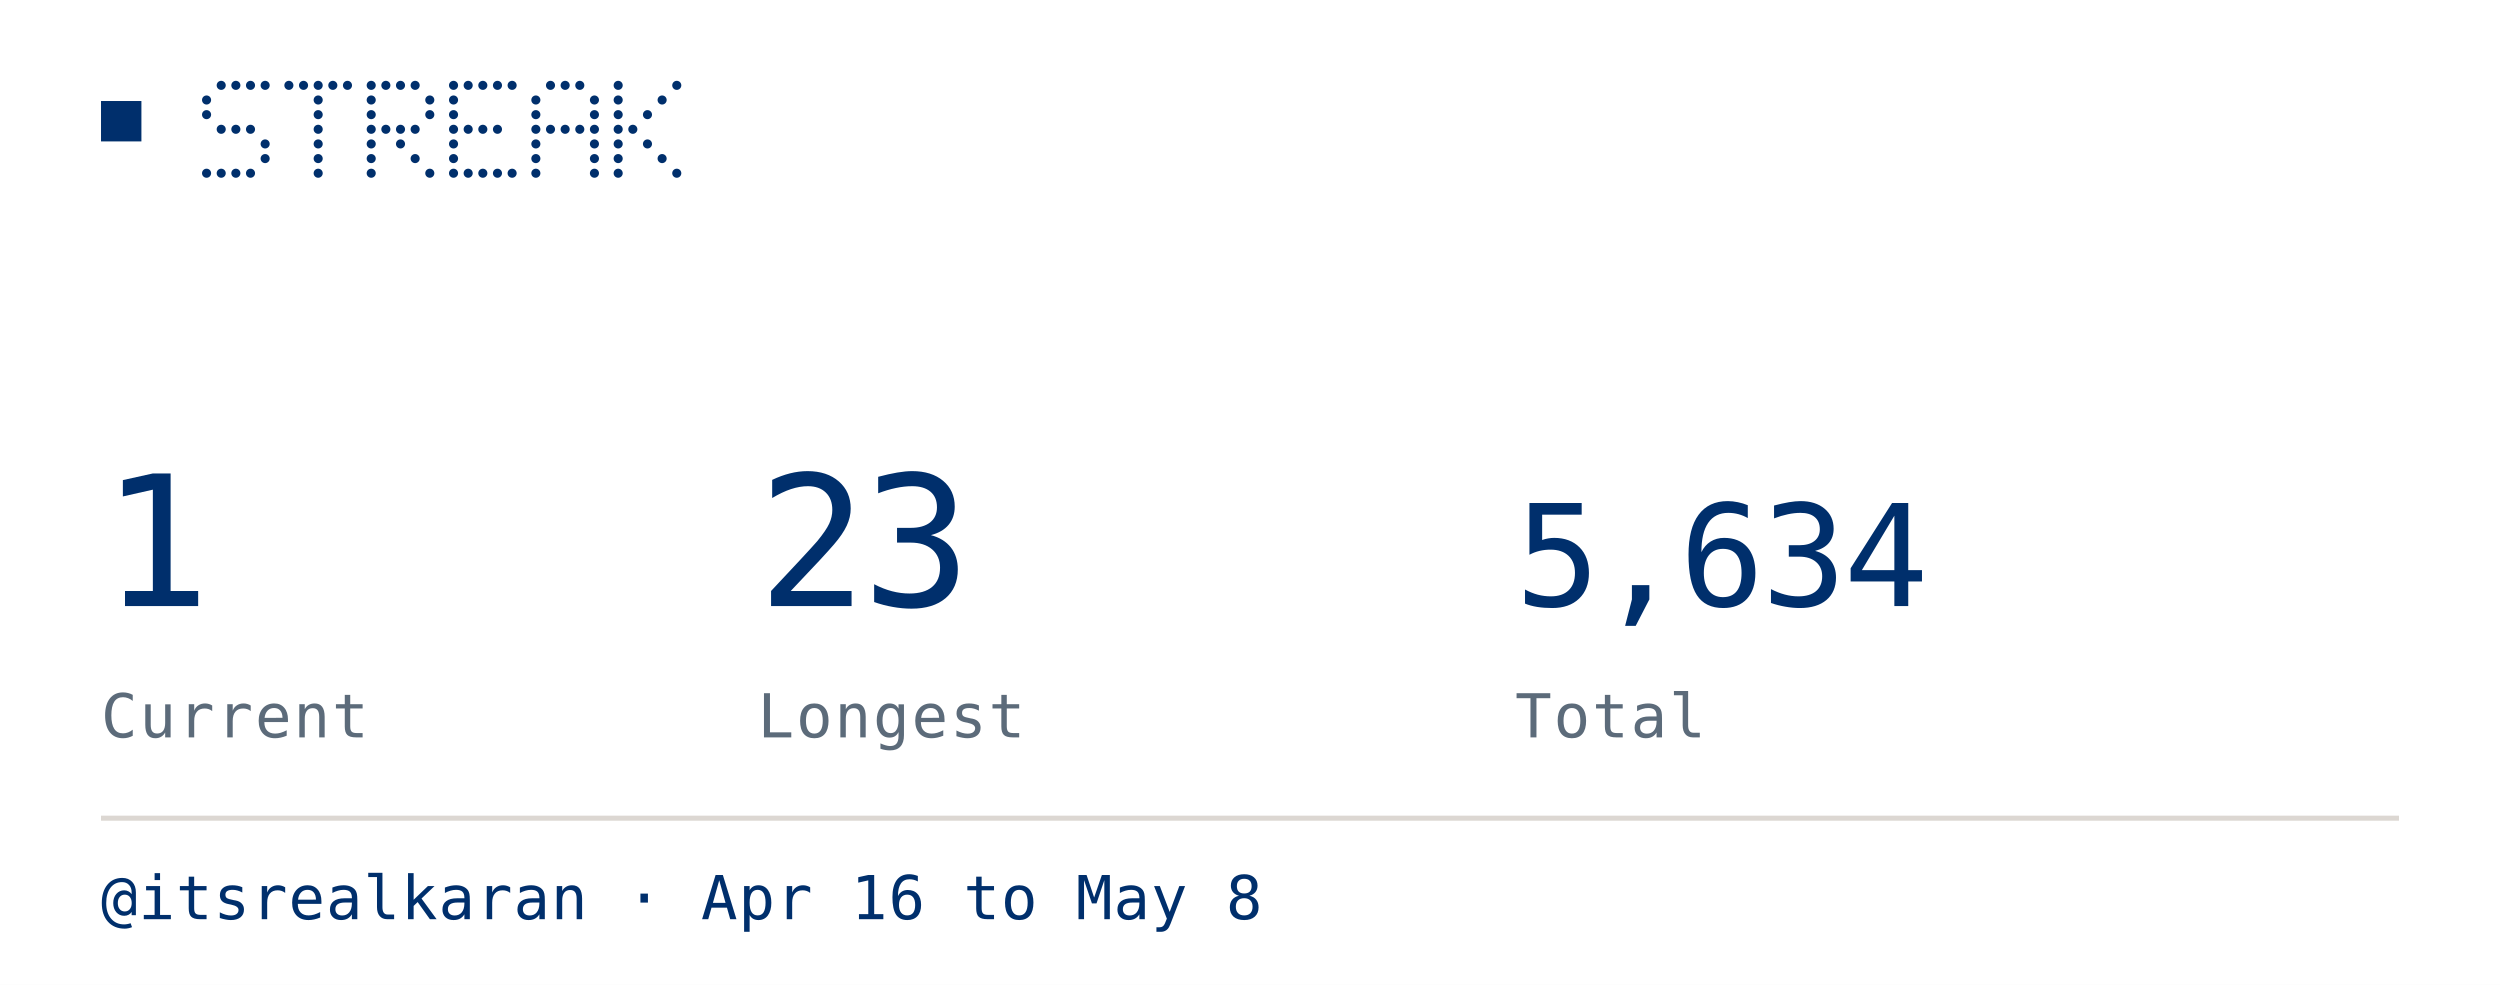
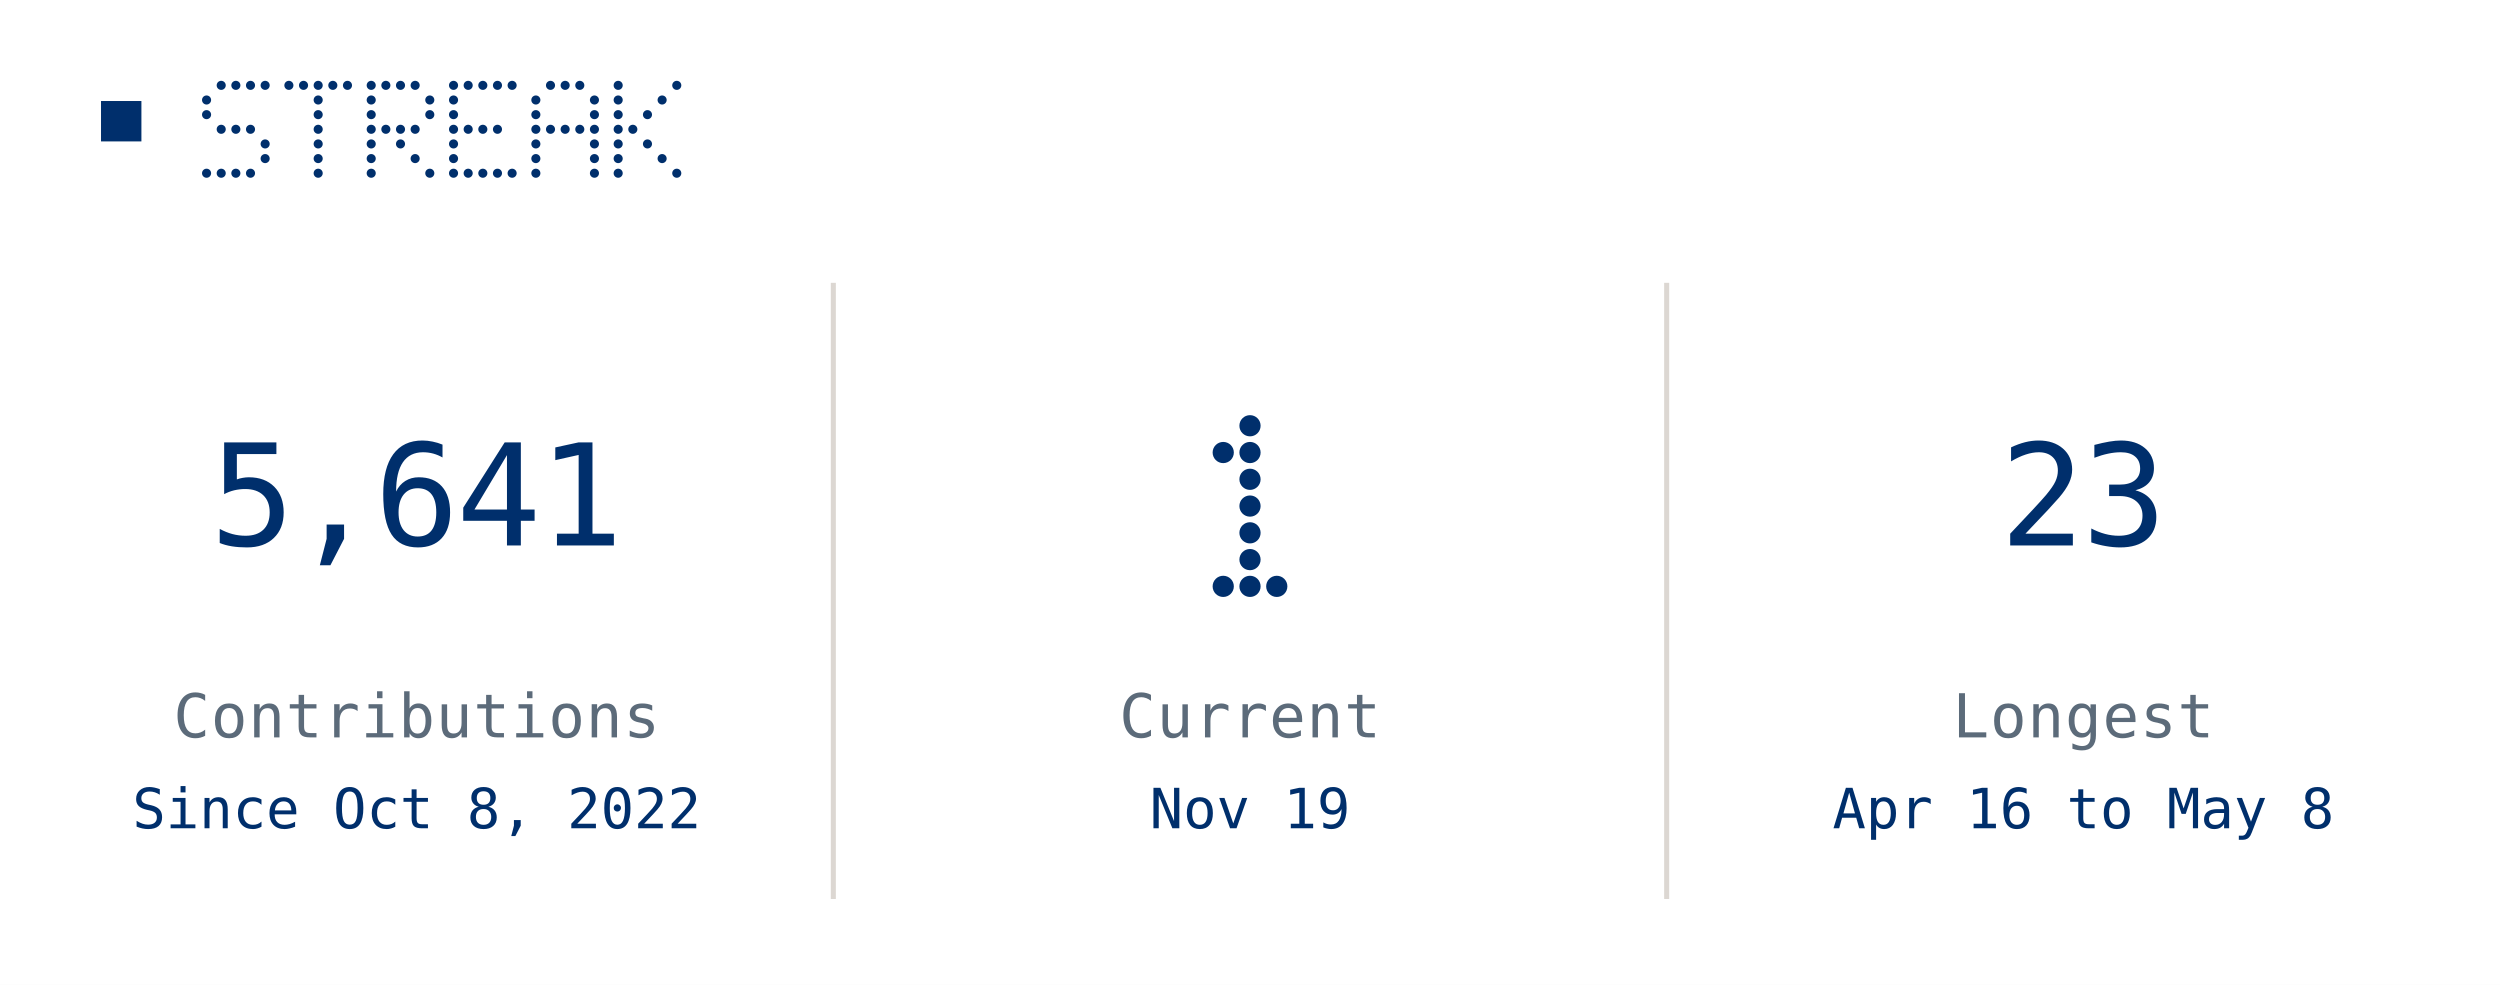
<svg xmlns="http://www.w3.org/2000/svg" width="495" height="195" viewBox="0 0 495 195" role="img">
  <rect width="495" height="195" fill="#FFFFFF" />
  <rect x="20" y="20" width="8" height="8" fill="#002F6C" />
  <circle cx="43.8" cy="16.9" r="0.90" fill="#002F6C" />
  <circle cx="46.7" cy="16.9" r="0.90" fill="#002F6C" />
  <circle cx="49.6" cy="16.9" r="0.90" fill="#002F6C" />
  <circle cx="52.5" cy="16.9" r="0.90" fill="#002F6C" />
  <circle cx="40.9" cy="19.8" r="0.90" fill="#002F6C" />
  <circle cx="40.9" cy="22.7" r="0.90" fill="#002F6C" />
  <circle cx="43.8" cy="25.6" r="0.90" fill="#002F6C" />
  <circle cx="46.7" cy="25.6" r="0.90" fill="#002F6C" />
  <circle cx="49.6" cy="25.6" r="0.90" fill="#002F6C" />
  <circle cx="52.5" cy="28.5" r="0.90" fill="#002F6C" />
  <circle cx="52.5" cy="31.4" r="0.90" fill="#002F6C" />
  <circle cx="40.9" cy="34.3" r="0.90" fill="#002F6C" />
  <circle cx="43.8" cy="34.3" r="0.90" fill="#002F6C" />
  <circle cx="46.7" cy="34.3" r="0.90" fill="#002F6C" />
  <circle cx="49.6" cy="34.3" r="0.90" fill="#002F6C" />
  <circle cx="57.2" cy="16.9" r="0.90" fill="#002F6C" />
  <circle cx="60.1" cy="16.9" r="0.90" fill="#002F6C" />
  <circle cx="63.0" cy="16.9" r="0.90" fill="#002F6C" />
  <circle cx="65.9" cy="16.9" r="0.90" fill="#002F6C" />
  <circle cx="68.8" cy="16.9" r="0.90" fill="#002F6C" />
  <circle cx="63.0" cy="19.8" r="0.90" fill="#002F6C" />
  <circle cx="63.0" cy="22.7" r="0.90" fill="#002F6C" />
  <circle cx="63.0" cy="25.6" r="0.90" fill="#002F6C" />
  <circle cx="63.0" cy="28.5" r="0.90" fill="#002F6C" />
  <circle cx="63.0" cy="31.4" r="0.90" fill="#002F6C" />
  <circle cx="63.0" cy="34.3" r="0.90" fill="#002F6C" />
  <circle cx="73.5" cy="16.9" r="0.90" fill="#002F6C" />
  <circle cx="76.4" cy="16.9" r="0.90" fill="#002F6C" />
  <circle cx="79.3" cy="16.9" r="0.90" fill="#002F6C" />
  <circle cx="82.2" cy="16.9" r="0.90" fill="#002F6C" />
  <circle cx="73.5" cy="19.8" r="0.90" fill="#002F6C" />
  <circle cx="85.1" cy="19.8" r="0.90" fill="#002F6C" />
  <circle cx="73.5" cy="22.7" r="0.90" fill="#002F6C" />
  <circle cx="85.1" cy="22.7" r="0.90" fill="#002F6C" />
  <circle cx="73.5" cy="25.6" r="0.90" fill="#002F6C" />
  <circle cx="76.4" cy="25.6" r="0.90" fill="#002F6C" />
  <circle cx="79.3" cy="25.6" r="0.90" fill="#002F6C" />
  <circle cx="82.2" cy="25.6" r="0.90" fill="#002F6C" />
  <circle cx="73.5" cy="28.5" r="0.90" fill="#002F6C" />
  <circle cx="79.3" cy="28.5" r="0.90" fill="#002F6C" />
  <circle cx="73.5" cy="31.4" r="0.90" fill="#002F6C" />
  <circle cx="82.2" cy="31.4" r="0.90" fill="#002F6C" />
  <circle cx="73.5" cy="34.3" r="0.90" fill="#002F6C" />
  <circle cx="85.1" cy="34.3" r="0.90" fill="#002F6C" />
  <circle cx="89.8" cy="16.9" r="0.90" fill="#002F6C" />
  <circle cx="92.7" cy="16.9" r="0.90" fill="#002F6C" />
  <circle cx="95.6" cy="16.9" r="0.90" fill="#002F6C" />
  <circle cx="98.5" cy="16.9" r="0.90" fill="#002F6C" />
  <circle cx="101.4" cy="16.9" r="0.90" fill="#002F6C" />
  <circle cx="89.8" cy="19.8" r="0.90" fill="#002F6C" />
  <circle cx="89.8" cy="22.7" r="0.90" fill="#002F6C" />
  <circle cx="89.8" cy="25.6" r="0.90" fill="#002F6C" />
  <circle cx="92.7" cy="25.6" r="0.90" fill="#002F6C" />
  <circle cx="95.6" cy="25.6" r="0.90" fill="#002F6C" />
  <circle cx="98.5" cy="25.6" r="0.90" fill="#002F6C" />
  <circle cx="89.8" cy="28.5" r="0.90" fill="#002F6C" />
  <circle cx="89.8" cy="31.4" r="0.90" fill="#002F6C" />
  <circle cx="89.8" cy="34.3" r="0.90" fill="#002F6C" />
  <circle cx="92.7" cy="34.3" r="0.90" fill="#002F6C" />
  <circle cx="95.6" cy="34.3" r="0.90" fill="#002F6C" />
  <circle cx="98.5" cy="34.3" r="0.90" fill="#002F6C" />
  <circle cx="101.4" cy="34.3" r="0.90" fill="#002F6C" />
  <circle cx="109.0" cy="16.9" r="0.90" fill="#002F6C" />
  <circle cx="111.9" cy="16.9" r="0.90" fill="#002F6C" />
  <circle cx="114.8" cy="16.9" r="0.90" fill="#002F6C" />
  <circle cx="106.1" cy="19.8" r="0.90" fill="#002F6C" />
  <circle cx="117.7" cy="19.8" r="0.90" fill="#002F6C" />
  <circle cx="106.1" cy="22.7" r="0.90" fill="#002F6C" />
  <circle cx="117.7" cy="22.7" r="0.90" fill="#002F6C" />
  <circle cx="106.1" cy="25.6" r="0.90" fill="#002F6C" />
  <circle cx="109.0" cy="25.6" r="0.90" fill="#002F6C" />
  <circle cx="111.9" cy="25.6" r="0.90" fill="#002F6C" />
  <circle cx="114.8" cy="25.6" r="0.90" fill="#002F6C" />
  <circle cx="117.7" cy="25.6" r="0.90" fill="#002F6C" />
  <circle cx="106.1" cy="28.5" r="0.90" fill="#002F6C" />
  <circle cx="117.7" cy="28.5" r="0.90" fill="#002F6C" />
  <circle cx="106.1" cy="31.4" r="0.90" fill="#002F6C" />
  <circle cx="117.7" cy="31.4" r="0.90" fill="#002F6C" />
  <circle cx="106.1" cy="34.3" r="0.90" fill="#002F6C" />
  <circle cx="117.7" cy="34.3" r="0.90" fill="#002F6C" />
  <circle cx="122.4" cy="16.9" r="0.90" fill="#002F6C" />
  <circle cx="134.0" cy="16.9" r="0.90" fill="#002F6C" />
  <circle cx="122.4" cy="19.8" r="0.90" fill="#002F6C" />
  <circle cx="131.1" cy="19.8" r="0.90" fill="#002F6C" />
  <circle cx="122.4" cy="22.7" r="0.90" fill="#002F6C" />
  <circle cx="128.2" cy="22.7" r="0.90" fill="#002F6C" />
  <circle cx="122.4" cy="25.6" r="0.90" fill="#002F6C" />
  <circle cx="125.3" cy="25.6" r="0.90" fill="#002F6C" />
  <circle cx="122.4" cy="28.5" r="0.90" fill="#002F6C" />
  <circle cx="128.2" cy="28.5" r="0.90" fill="#002F6C" />
  <circle cx="122.4" cy="31.4" r="0.90" fill="#002F6C" />
  <circle cx="131.1" cy="31.4" r="0.90" fill="#002F6C" />
  <circle cx="122.4" cy="34.3" r="0.90" fill="#002F6C" />
  <circle cx="134.0" cy="34.3" r="0.90" fill="#002F6C" />
-   <text x="20" y="120" fill="#002F6C" font-family="ui-monospace, Geist Mono, monospace" font-size="36" letter-spacing="-1" dominant-baseline="auto">1</text>
-   <text x="150" y="120" fill="#002F6C" font-family="ui-monospace, Geist Mono, monospace" font-size="36" letter-spacing="-1" dominant-baseline="auto">23</text>
-   <text x="300" y="120" fill="#002F6C" font-family="ui-monospace, Geist Mono, monospace" font-size="28" letter-spacing="-0.6" dominant-baseline="auto">5,634</text>
-   <text x="20" y="146" fill="#5C6B7A" font-family="ui-monospace, Geist Mono, monospace" font-size="12" letter-spacing="0.4" dominant-baseline="auto">Current</text>
-   <text x="150" y="146" fill="#5C6B7A" font-family="ui-monospace, Geist Mono, monospace" font-size="12" letter-spacing="0.4" dominant-baseline="auto">Longest</text>
-   <text x="300" y="146" fill="#5C6B7A" font-family="ui-monospace, Geist Mono, monospace" font-size="12" letter-spacing="0.4" dominant-baseline="auto">Total</text>
-   <line x1="20" y1="162" x2="475" y2="162" stroke="#DCD7D2" />
-   <text x="20" y="182" fill="#002F6C" font-family="ui-monospace, Geist Mono, monospace" font-size="12" letter-spacing="0.2" dominant-baseline="auto">@itsrealkaran · Apr 16 to May 8</text>
+   <line x1="165.0" y1="56" x2="165.0" y2="178" stroke="#DCD7D2" />
+   <line x1="330.0" y1="56" x2="330.0" y2="178" stroke="#DCD7D2" />
+   <text x="82.5" y="108" fill="#002F6C" text-anchor="middle" font-family="ui-monospace, Geist Mono, monospace" font-size="28" letter-spacing="-0.6" dominant-baseline="auto">5,641</text>
+   <text x="82.5" y="146" fill="#5C6B7A" text-anchor="middle" font-family="ui-monospace, Geist Mono, monospace" font-size="12" letter-spacing="0.2" dominant-baseline="auto">Contributions</text>
+   <text x="82.5" y="164" fill="#002F6C" text-anchor="middle" font-family="ui-monospace, Geist Mono, monospace" font-size="11" letter-spacing="0" dominant-baseline="auto">Since Oct 8, 2022</text>
+   <circle cx="247.5" cy="84.3" r="2.10" fill="#002F6C" />
+   <circle cx="242.2" cy="89.6" r="2.10" fill="#002F6C" />
+   <circle cx="247.5" cy="89.6" r="2.10" fill="#002F6C" />
+   <circle cx="247.5" cy="94.9" r="2.10" fill="#002F6C" />
+   <circle cx="247.5" cy="100.2" r="2.10" fill="#002F6C" />
+   <circle cx="247.5" cy="105.5" r="2.10" fill="#002F6C" />
+   <circle cx="247.5" cy="110.8" r="2.10" fill="#002F6C" />
+   <circle cx="242.2" cy="116.1" r="2.10" fill="#002F6C" />
+   <circle cx="247.5" cy="116.1" r="2.10" fill="#002F6C" />
+   <circle cx="252.8" cy="116.1" r="2.10" fill="#002F6C" />
+   <text x="247.5" y="146" fill="#5C6B7A" text-anchor="middle" font-family="ui-monospace, Geist Mono, monospace" font-size="12" letter-spacing="0.2" dominant-baseline="auto">Current</text>
+   <text x="247.5" y="164" fill="#002F6C" text-anchor="middle" font-family="ui-monospace, Geist Mono, monospace" font-size="11" letter-spacing="0" dominant-baseline="auto">Nov 19</text>
+   <text x="412.5" y="108" fill="#002F6C" text-anchor="middle" font-family="ui-monospace, Geist Mono, monospace" font-size="28" letter-spacing="-0.6" dominant-baseline="auto">23</text>
+   <text x="412.5" y="146" fill="#5C6B7A" text-anchor="middle" font-family="ui-monospace, Geist Mono, monospace" font-size="12" letter-spacing="0.2" dominant-baseline="auto">Longest</text>
+   <text x="412.5" y="164" fill="#002F6C" text-anchor="middle" font-family="ui-monospace, Geist Mono, monospace" font-size="11" letter-spacing="0" dominant-baseline="auto">Apr 16 to May 8</text>
</svg>
